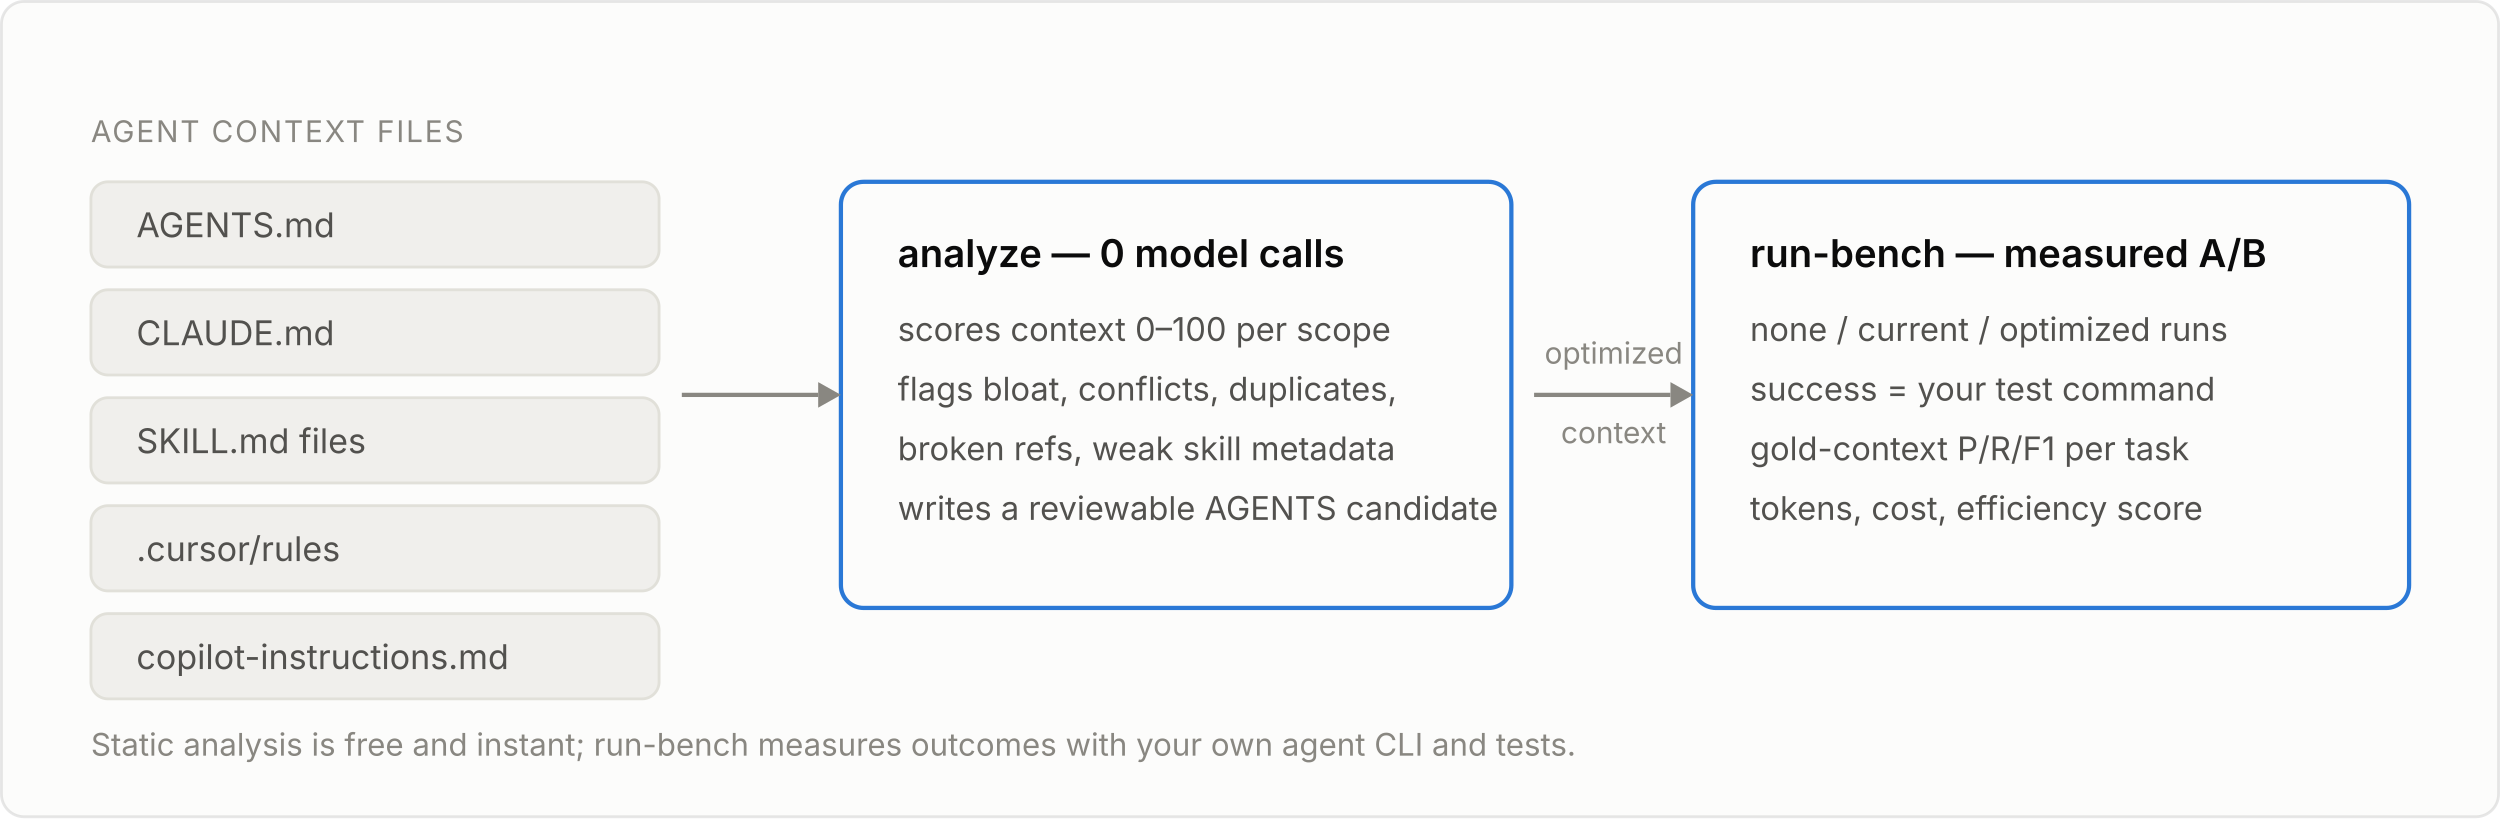
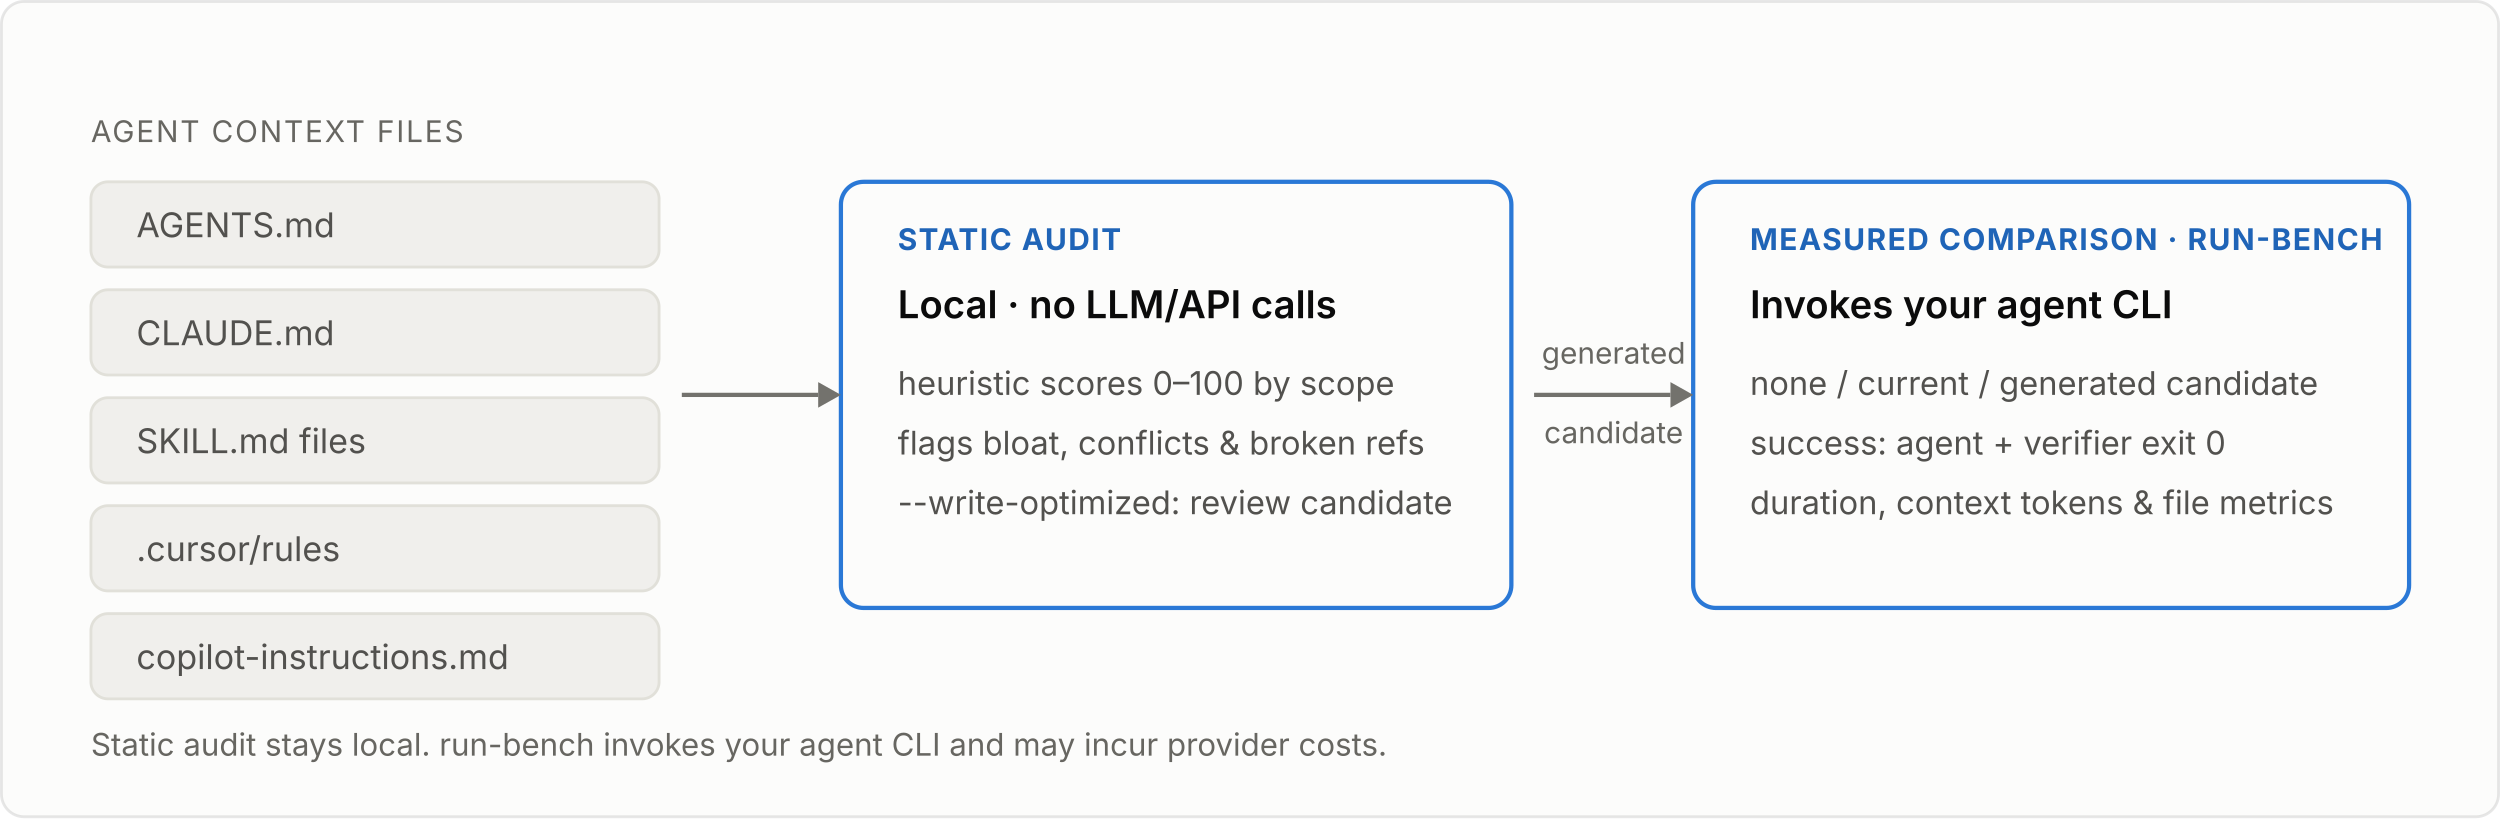
- <svg xmlns="http://www.w3.org/2000/svg" viewBox="0 0 880 288" width="880" height="288" font-family="-apple-system, 'Segoe UI', system-ui, sans-serif">
+ <svg xmlns="http://www.w3.org/2000/svg" viewBox="0 0 880 288" width="880" height="288" font-family="-apple-system, 'Segoe UI', system-ui, sans-serif" role="img" aria-labelledby="title description">
  <rect x="0.5" y="0.5" width="879" height="287" rx="8" fill="#fcfcfb" stroke="rgba(11,11,11,0.10)" />
-   <text x="32" y="50" font-size="10.5" fill="#898781" letter-spacing="0.06em">AGENT CONTEXT FILES</text>
+   <text x="32" y="50" font-size="10.5" fill="#676661" letter-spacing="0.06em">AGENT CONTEXT FILES</text>
  <rect x="32" y="64" width="200" height="30" rx="6" fill="#f0efec" stroke="#e1e0d9" />
  <text x="48" y="83.5" font-size="12" fill="#52514e">AGENTS.md</text>
  <rect x="32" y="102" width="200" height="30" rx="6" fill="#f0efec" stroke="#e1e0d9" />
  <text x="48" y="121.5" font-size="12" fill="#52514e">CLAUDE.md</text>
  <rect x="32" y="140" width="200" height="30" rx="6" fill="#f0efec" stroke="#e1e0d9" />
  <text x="48" y="159.5" font-size="12" fill="#52514e">SKILL.md files</text>
  <rect x="32" y="178" width="200" height="30" rx="6" fill="#f0efec" stroke="#e1e0d9" />
  <text x="48" y="197.5" font-size="12" fill="#52514e">.cursor/rules</text>
  <rect x="32" y="216" width="200" height="30" rx="6" fill="#f0efec" stroke="#e1e0d9" />
  <text x="48" y="235.5" font-size="12" fill="#52514e">copilot-instructions.md</text>
  <rect x="296" y="64" width="236" height="150" rx="8" fill="none" stroke="#2a78d6" stroke-width="1.5" />
-   <text x="316" y="94" font-size="13.5" fill="#0b0b0b" font-weight="600">analyze — 0 model calls</text>
-   <text x="316" y="120" font-size="11.5" fill="#52514e">scores context 0–100 per scope</text>
-   <text x="316" y="141" font-size="11.5" fill="#52514e">flags bloat, conflicts, duplicates,</text>
-   <text x="316" y="162" font-size="11.5" fill="#52514e">broken refs, weak skill metadata</text>
-   <text x="316" y="183" font-size="11.5" fill="#52514e">writes a reviewable AGENTS candidate</text>
+   <text x="316" y="88" font-size="10.5" fill="#1f64b7" font-weight="700" letter-spacing="0.05em">STATIC AUDIT</text>
+   <text x="316" y="112" font-size="13.5" fill="#0b0b0b" font-weight="600">Local · no LLM/API calls</text>
+   <text x="316" y="139" font-size="11.5" fill="#52514e">heuristic scores 0–100 by scope</text>
+   <text x="316" y="160" font-size="11.5" fill="#52514e">flags bloat, conflicts &amp; broken refs</text>
+   <text x="316" y="181" font-size="11.5" fill="#52514e">--write-optimized: review candidate</text>
  <rect x="596" y="64" width="252" height="150" rx="8" fill="none" stroke="#2a78d6" stroke-width="1.5" />
-   <text x="616" y="94" font-size="13.5" fill="#0b0b0b" font-weight="600">run-bench — measured A/B</text>
-   <text x="616" y="120" font-size="11.5" fill="#52514e">none / current / optimized runs</text>
-   <text x="616" y="141" font-size="11.5" fill="#52514e">success = your test command</text>
-   <text x="616" y="162" font-size="11.5" fill="#52514e">gold-context P/R/F1 per task</text>
-   <text x="616" y="183" font-size="11.5" fill="#52514e">tokens, cost, efficiency score</text>
-   <line x1="240" y1="139" x2="288" y2="139" stroke="#898781" stroke-width="1.5" />
-   <path d="M288 134.5 L296 139 L288 143.5 z" fill="#898781" />
-   <line x1="540" y1="139" x2="588" y2="139" stroke="#898781" stroke-width="1.5" />
-   <path d="M588 134.5 L596 139 L588 143.5 z" fill="#898781" />
-   <text x="568" y="128" font-size="10.5" fill="#898781" text-anchor="middle">optimized</text>
-   <text x="568" y="156" font-size="10.5" fill="#898781" text-anchor="middle">context</text>
-   <text x="32" y="266" font-size="11" fill="#898781">Static analysis is free and instant; run-bench measures outcomes with your own agent CLI and tests.</text>
+   <text x="616" y="88" font-size="10.5" fill="#1f64b7" font-weight="700" letter-spacing="0.05em">MEASURED COMPARISON · RUN-BENCH</text>
+   <text x="616" y="112" font-size="13.5" fill="#0b0b0b" font-weight="600">Invokes your agent CLI</text>
+   <text x="616" y="139" font-size="11.5" fill="#52514e">none / current / generated candidate</text>
+   <text x="616" y="160" font-size="11.5" fill="#52514e">success: agent + verifier exit 0</text>
+   <text x="616" y="181" font-size="11.5" fill="#52514e">duration, context tokens &amp; file metrics</text>
+   <line x1="240" y1="139" x2="288" y2="139" stroke="#73726d" stroke-width="1.5" />
+   <path d="M288 134.5 L296 139 L288 143.5 z" fill="#73726d" />
+   <line x1="540" y1="139" x2="588" y2="139" stroke="#73726d" stroke-width="1.5" />
+   <path d="M588 134.5 L596 139 L588 143.5 z" fill="#73726d" />
+   <text x="568" y="128" font-size="10.5" fill="#676661" text-anchor="middle">generated</text>
+   <text x="568" y="156" font-size="10.5" fill="#676661" text-anchor="middle">candidate</text>
+   <text x="32" y="266" font-size="11" fill="#676661">Static audit stays local. run-bench invokes your agent CLI and may incur provider costs.</text>
</svg>
